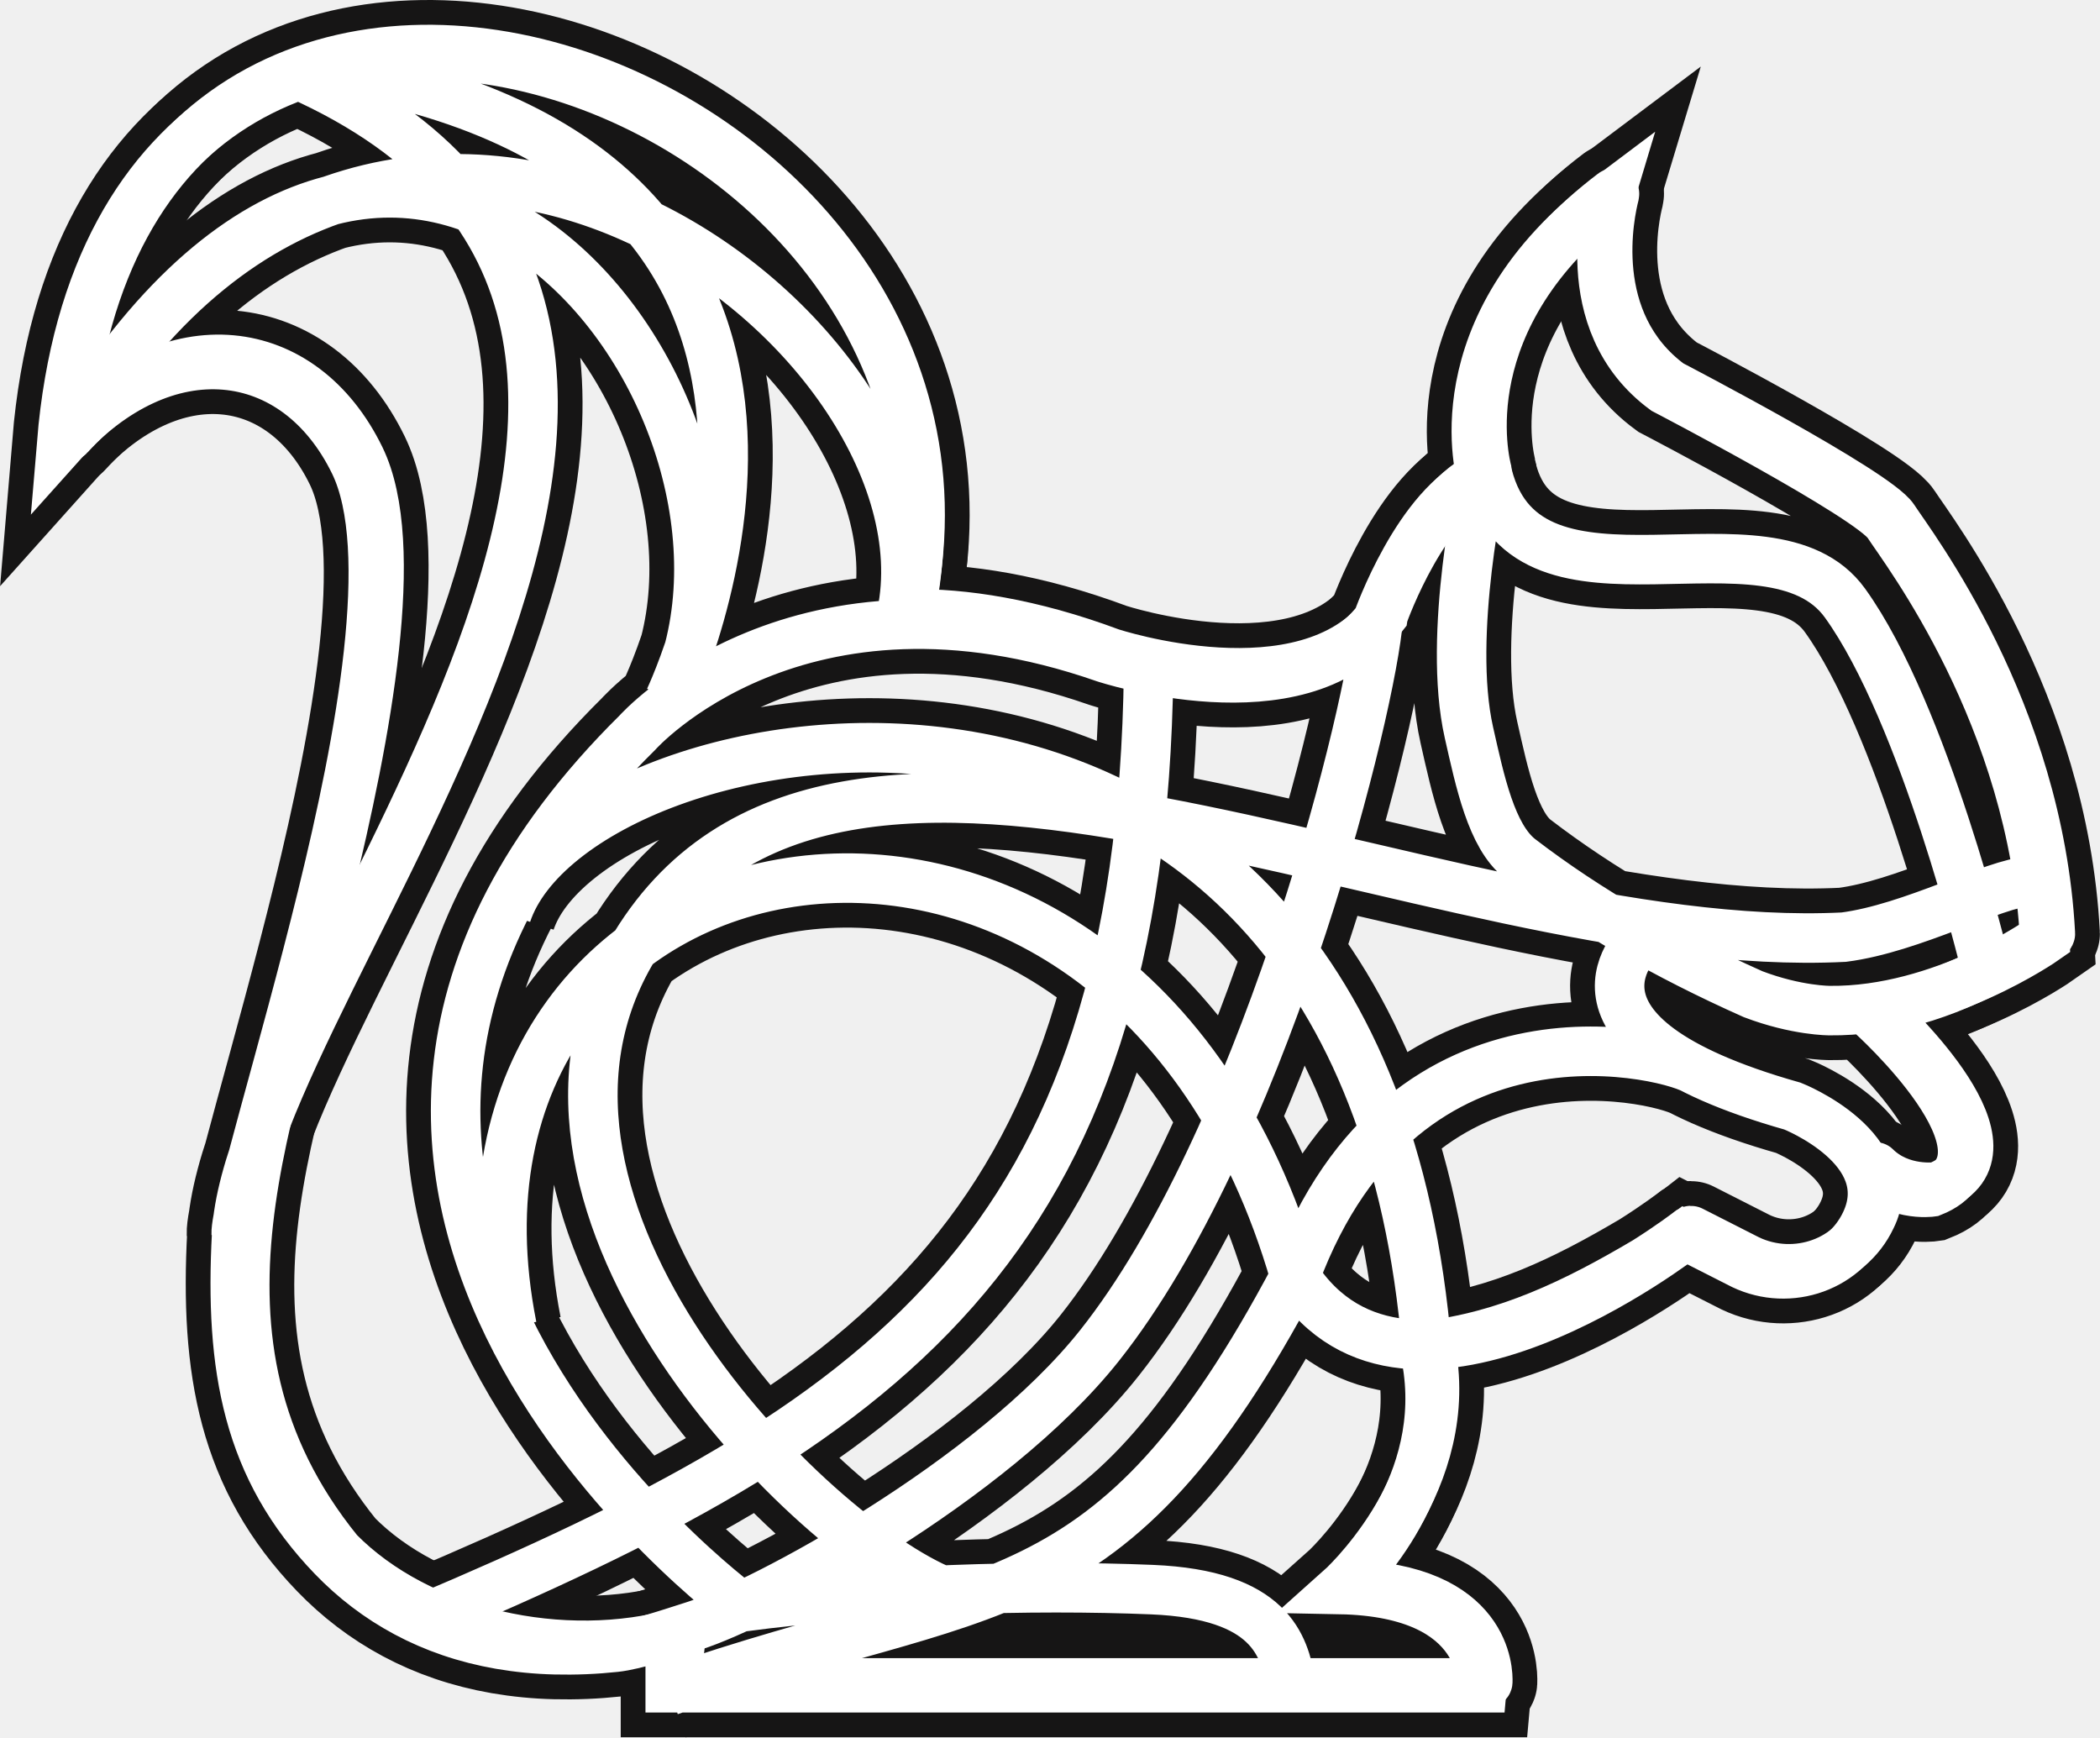
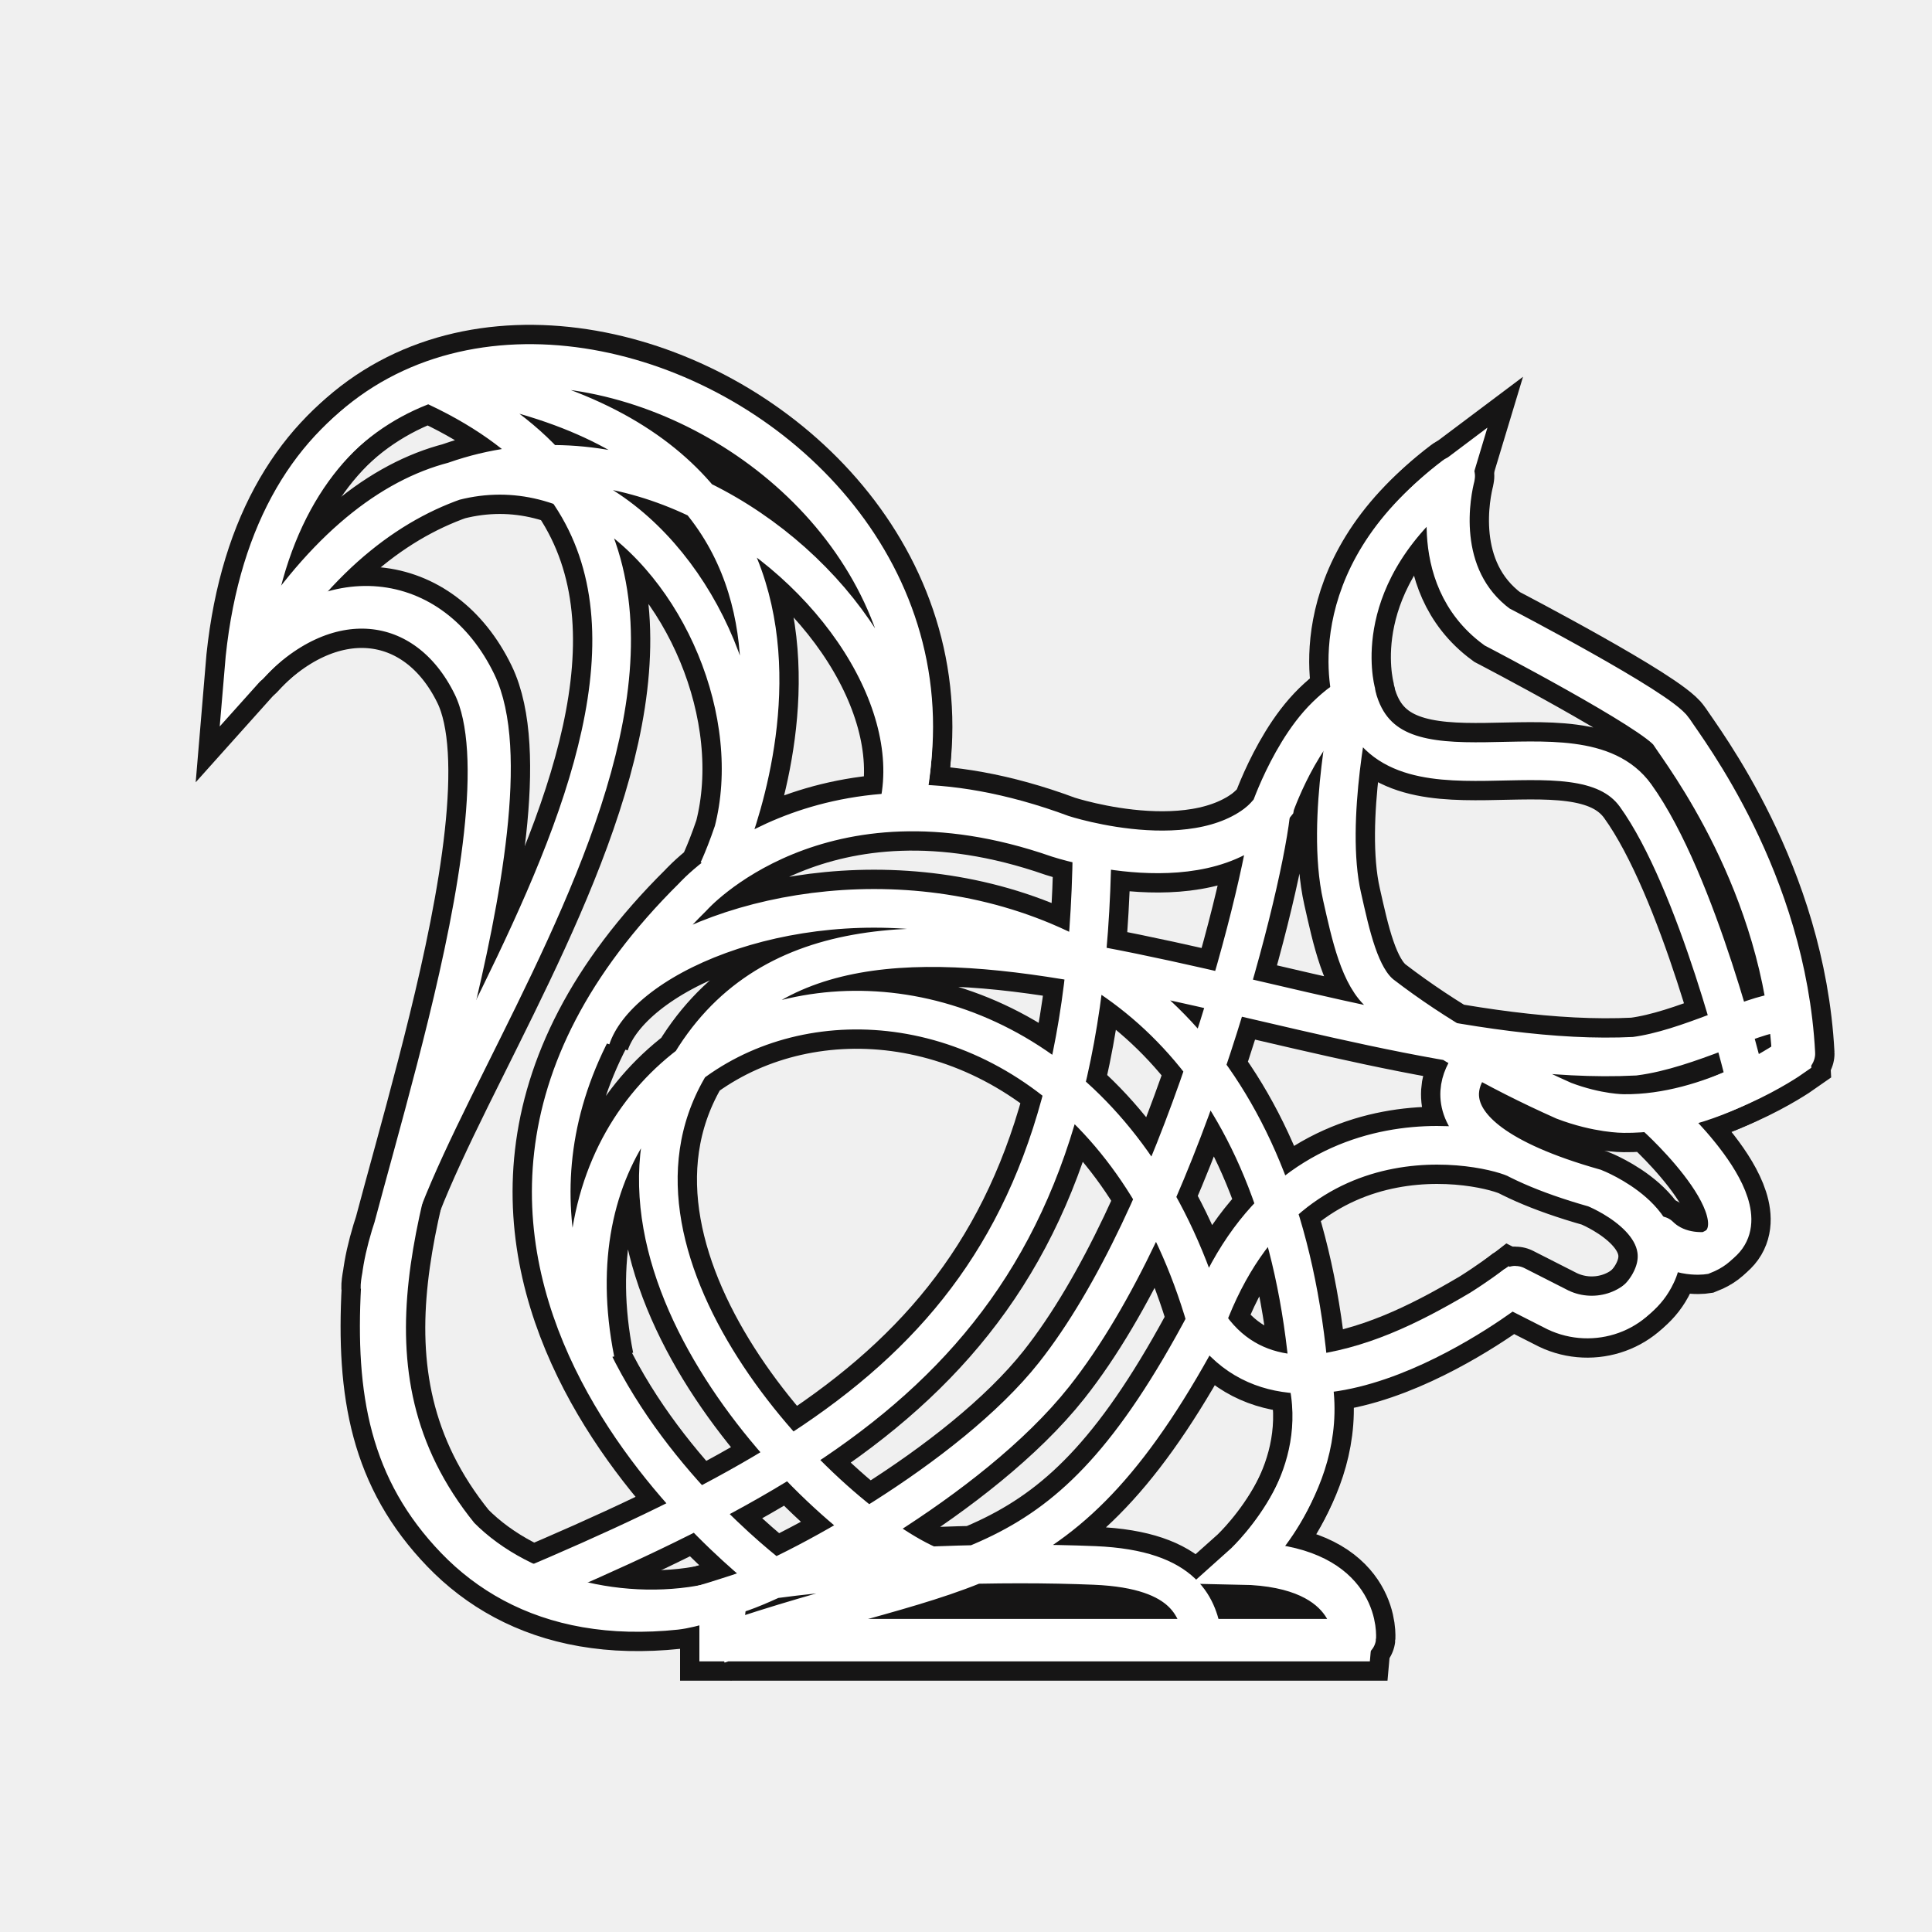
- <svg xmlns="http://www.w3.org/2000/svg" xmlns:xlink="http://www.w3.org/1999/xlink" width="848.33" height="701.91">
+ <svg xmlns="http://www.w3.org/2000/svg" xmlns:xlink="http://www.w3.org/1999/xlink" width="1000" height="1000">
  <defs>
    <symbol id="a" viewBox="0 0 848.33 701.91">
      <path class="a" d="M782.63 479.41s-14.61 2.18-24.94-8a.36.36 0 0 0-.6.37 25.24 25.24 0 0 1-1.18 20.07C746.87 511 723.17 518 704.59 508l-21.35-10.85a.37.37 0 0 0-.39 0c-1.17.9-7.86 6-18 12.4-28.08 16.61-56.28 30.41-89.32 34.09a.36.36 0 0 0-.31.45c12.49 51.82-25.48 90.17-31 95.4a.37.37 0 0 0 .25.63c56.64 1.45 56.71 35.52 56.54 39.34a.37.37 0 0 1-.37.35H273.49a.37.37 0 0 1-.37-.41l2.11-19.57a.36.36 0 0 0-.46-.39c-47.2 13.33-105.28.56-138-32.64-69.94-86.22-25.71-180.26-4.28-266.8 15.53-63.32 30-140.11 13-175-23.37-48-75.96-54.61-117.55-8.93a.37.37 0 0 1-.65-.27c23.91-275.19 389-144.1 339.87 71.76a.37.37 0 0 0 .36.45c21.38-.41 49.13 3.74 81.12 15.68 0 0 78.45 25.93 110.12-15.06a.31.31 0 0 0 0-.1c.62-1.74 16.76-46.72 41.88-57.29a.36.36 0 0 0 .21-.43c-1.31-4.71-15.61-62.32 50.77-112.71a.37.37 0 0 1 .59.38c-1.92 7.35-11.75 51.59 22.53 76.85h.05c1.65.86 83.25 43.42 90.21 54.17s58.51 77.57 63.28 167.7a.37.37 0 0 1-.17.33c-21.53 13.8-42.89 25.32-69.37 29.81a.37.37 0 0 0-.2.63c6.14 5.64 60.76 56.95 24.22 71.34zm-258 199.34" />
      <path class="a" d="M364.25 248c23.63-113.73-202.53-287.16-332.81-77.07m243.31 102.81c44.1-117.82-113-312.9-243.31-102.81m545 374.16C550.27 226 233 283.67 204.66 369.26M270.52 683c128.8-44.71 177.69-26 252.69-167.53 44.37-119.62 154.89-88.8 162-82.87M381.72 643c-55-22.16-186.56-154.13-127.13-257.77 81.29-141.77 323.18 1.7 490.23-6.66 27.78-3.57 60.18-21.69 75.67-22.73M601 192.15c16.5 63.92 113.92 9.31 144.3 51.45 32.27 44.77 56.65 146.19 56.65 146.19M129 27.51c245 37.71 141.43 255 141.43 255m-100.18 371.7C355.94 575.67 461 505.5 464 271.21m134.65-78s-18.74-60.94 51.57-113.68c0 0-15.24 50.31 22.26 77.91 0 0 83.21 43.32 90.23 54.18s58.6 77.68 63.3 167.92c0 0-41.56 29.19-86.84 28.7 0 0-13.34.08-31-6.64-35.22-15.72-66.57-33.58-94.24-54.81-11.44-9-16.06-31.08-20.53-50.87-8.96-39.64 5.26-102.76 5.26-102.76zM120.08 30c225.4 100.31-19.28 365.47-24.47 468.39-2.9 54.34 4.47 94.88 38.78 130.48 17.16 17.79 39.52 30.51 67.62 35.39a152.43 152.43 0 0 0 22.17 2.16 186 186 0 0 0 24.37-1c8.5-.91 22.57-5.74 31.63-8.6 27.41-8.63 120.48-58.33 164.1-113.41 64.44-81.36 107-246.08 112.14-290m-461 245.09c-.42-10.13 19.27-73.42 34.74-136.5 15.54-63.32 30-140.11 13-175-23.47-48.17-76.54-54.61-118.25-8 23-276.82 389.72-145.29 342.17 71m388.58 159.6s63.36 56.67 24.68 71.9c0 0-15.76 2.35-26.91-10.87m-90.12-91.73s-43.65 38.39 60.83 67.93c0 0 43.63 17.18 29.45 47.11-9.05 19.11-32.75 26.14-51.32 16.06l-21.56-10.95s-111.87 87.34-157.63 16.4c-70.66-244.29-357.62-187.94-316.24 20.47m316.24 145.93a19.75 19.75 0 0 0-1.66-2.13c-2.71-14.71-7.95-35.58-56.11-37.58s-112.59-.14-165.69 7m-28.87 12.65v20h327.91s3.52-38.54-57.42-39.71c0 0 45.32-40.38 37.31-93.5M299.62 649.16S70.54 481 257.45 296c0 0 65-73.43 188.87-30.26 0 0 78.51 25.95 110.15-15.1 0 0 16.41-46.93 42.19-57.47" />
      <path class="b" d="M782.63 479.41s-14.61 2.18-24.94-8a.36.36 0 0 0-.6.37 25.24 25.24 0 0 1-1.18 20.07C746.87 511 723.17 518 704.59 508l-21.35-10.85a.37.37 0 0 0-.39 0c-1.17.9-7.86 6-18 12.4-28.08 16.61-56.28 30.41-89.32 34.09a.36.36 0 0 0-.31.45c12.49 51.82-25.48 90.17-31 95.4a.37.37 0 0 0 .25.63c56.64 1.45 56.71 35.52 56.54 39.34a.37.37 0 0 1-.37.35H273.49a.37.37 0 0 1-.37-.41l2.11-19.57a.36.36 0 0 0-.46-.39c-47.2 13.33-105.28.56-138-32.64-69.94-86.22-25.71-180.26-4.28-266.8 15.53-63.32 30-140.11 13-175-23.37-48-75.96-54.61-117.55-8.93a.37.37 0 0 1-.65-.27c23.91-275.19 389-144.1 339.87 71.76a.37.37 0 0 0 .36.45c21.38-.41 49.13 3.74 81.12 15.68 0 0 78.45 25.93 110.12-15.06a.31.31 0 0 0 0-.1c.62-1.74 16.76-46.72 41.88-57.29a.36.36 0 0 0 .21-.43c-1.31-4.71-15.61-62.32 50.77-112.71a.37.37 0 0 1 .59.38c-1.92 7.35-11.75 51.59 22.53 76.85h.05c1.65.86 83.25 43.42 90.21 54.17s58.51 77.57 63.28 167.7a.37.37 0 0 1-.17.33c-21.53 13.8-42.89 25.32-69.37 29.81a.37.37 0 0 0-.2.63c6.14 5.64 60.76 56.95 24.22 71.34zm-258 199.34" />
      <path class="b" d="M364.25 248c23.63-113.73-202.53-287.16-332.81-77.07m243.31 102.81c44.1-117.82-113-312.9-243.31-102.81m545 374.16C550.27 226 233 283.67 204.66 369.26M270.52 683c128.8-44.71 177.69-26 252.69-167.53 44.37-119.62 154.89-88.8 162-82.87M381.72 643c-55-22.16-186.56-154.13-127.13-257.77 81.29-141.77 323.18 1.7 490.23-6.66 27.78-3.57 60.18-21.69 75.67-22.73M601 192.15c16.5 63.92 113.92 9.31 144.3 51.45 32.27 44.77 56.65 146.19 56.65 146.19M129 27.51c245 37.71 141.43 255 141.43 255m-100.18 371.7C355.94 575.67 461 505.5 464 271.21m134.65-78s-18.74-60.94 51.57-113.68c0 0-15.24 50.31 22.26 77.91 0 0 83.21 43.32 90.23 54.18s58.6 77.68 63.3 167.92c0 0-41.56 29.19-86.84 28.7 0 0-13.34.08-31-6.64-35.22-15.72-66.57-33.58-94.24-54.81-11.44-9-16.06-31.08-20.53-50.87-8.96-39.64 5.26-102.76 5.26-102.76zM120.08 30c225.4 100.31-19.28 365.47-24.47 468.39-2.9 54.34 4.47 94.88 38.78 130.48 17.16 17.79 39.52 30.51 67.62 35.39a152.43 152.43 0 0 0 22.17 2.16 186 186 0 0 0 24.37-1c8.5-.91 22.57-5.74 31.63-8.6 27.41-8.63 120.48-58.33 164.1-113.41 64.44-81.36 107-246.08 112.14-290m-461 245.09c-.42-10.13 19.27-73.42 34.74-136.5 15.54-63.32 30-140.11 13-175-23.47-48.17-76.54-54.61-118.25-8 23-276.82 389.72-145.29 342.17 71m388.58 159.6s63.36 56.67 24.68 71.9c0 0-15.76 2.35-26.91-10.87m-90.12-91.73s-43.65 38.39 60.83 67.93c0 0 43.63 17.18 29.45 47.11-9.05 19.11-32.75 26.14-51.32 16.06l-21.56-10.95s-111.87 87.34-157.63 16.4c-70.66-244.29-357.62-187.94-316.24 20.47m316.24 145.93a19.75 19.75 0 0 0-1.66-2.13c-2.71-14.71-7.95-35.58-56.11-37.58s-112.59-.14-165.69 7m-28.87 12.65v20h327.91s3.52-38.54-57.42-39.71c0 0 45.32-40.38 37.31-93.5M299.62 649.16S70.54 481 257.45 296c0 0 65-73.43 188.87-30.26 0 0 78.51 25.95 110.15-15.1 0 0 16.41-46.93 42.19-57.47" />
    </symbol>
    <style>.a,.b{fill:none;stroke-miterlimit:7.57}.a{stroke:#161515;stroke-width:40px}.b{stroke:#fff;stroke-width:20px}</style>
  </defs>
-   <use width="848.33" height="701.91" xlink:href="#a" />
+   <use width="848.33" height="701.91" transform="translate(101.25 168.13)" xlink:href="#a" />
</svg>
